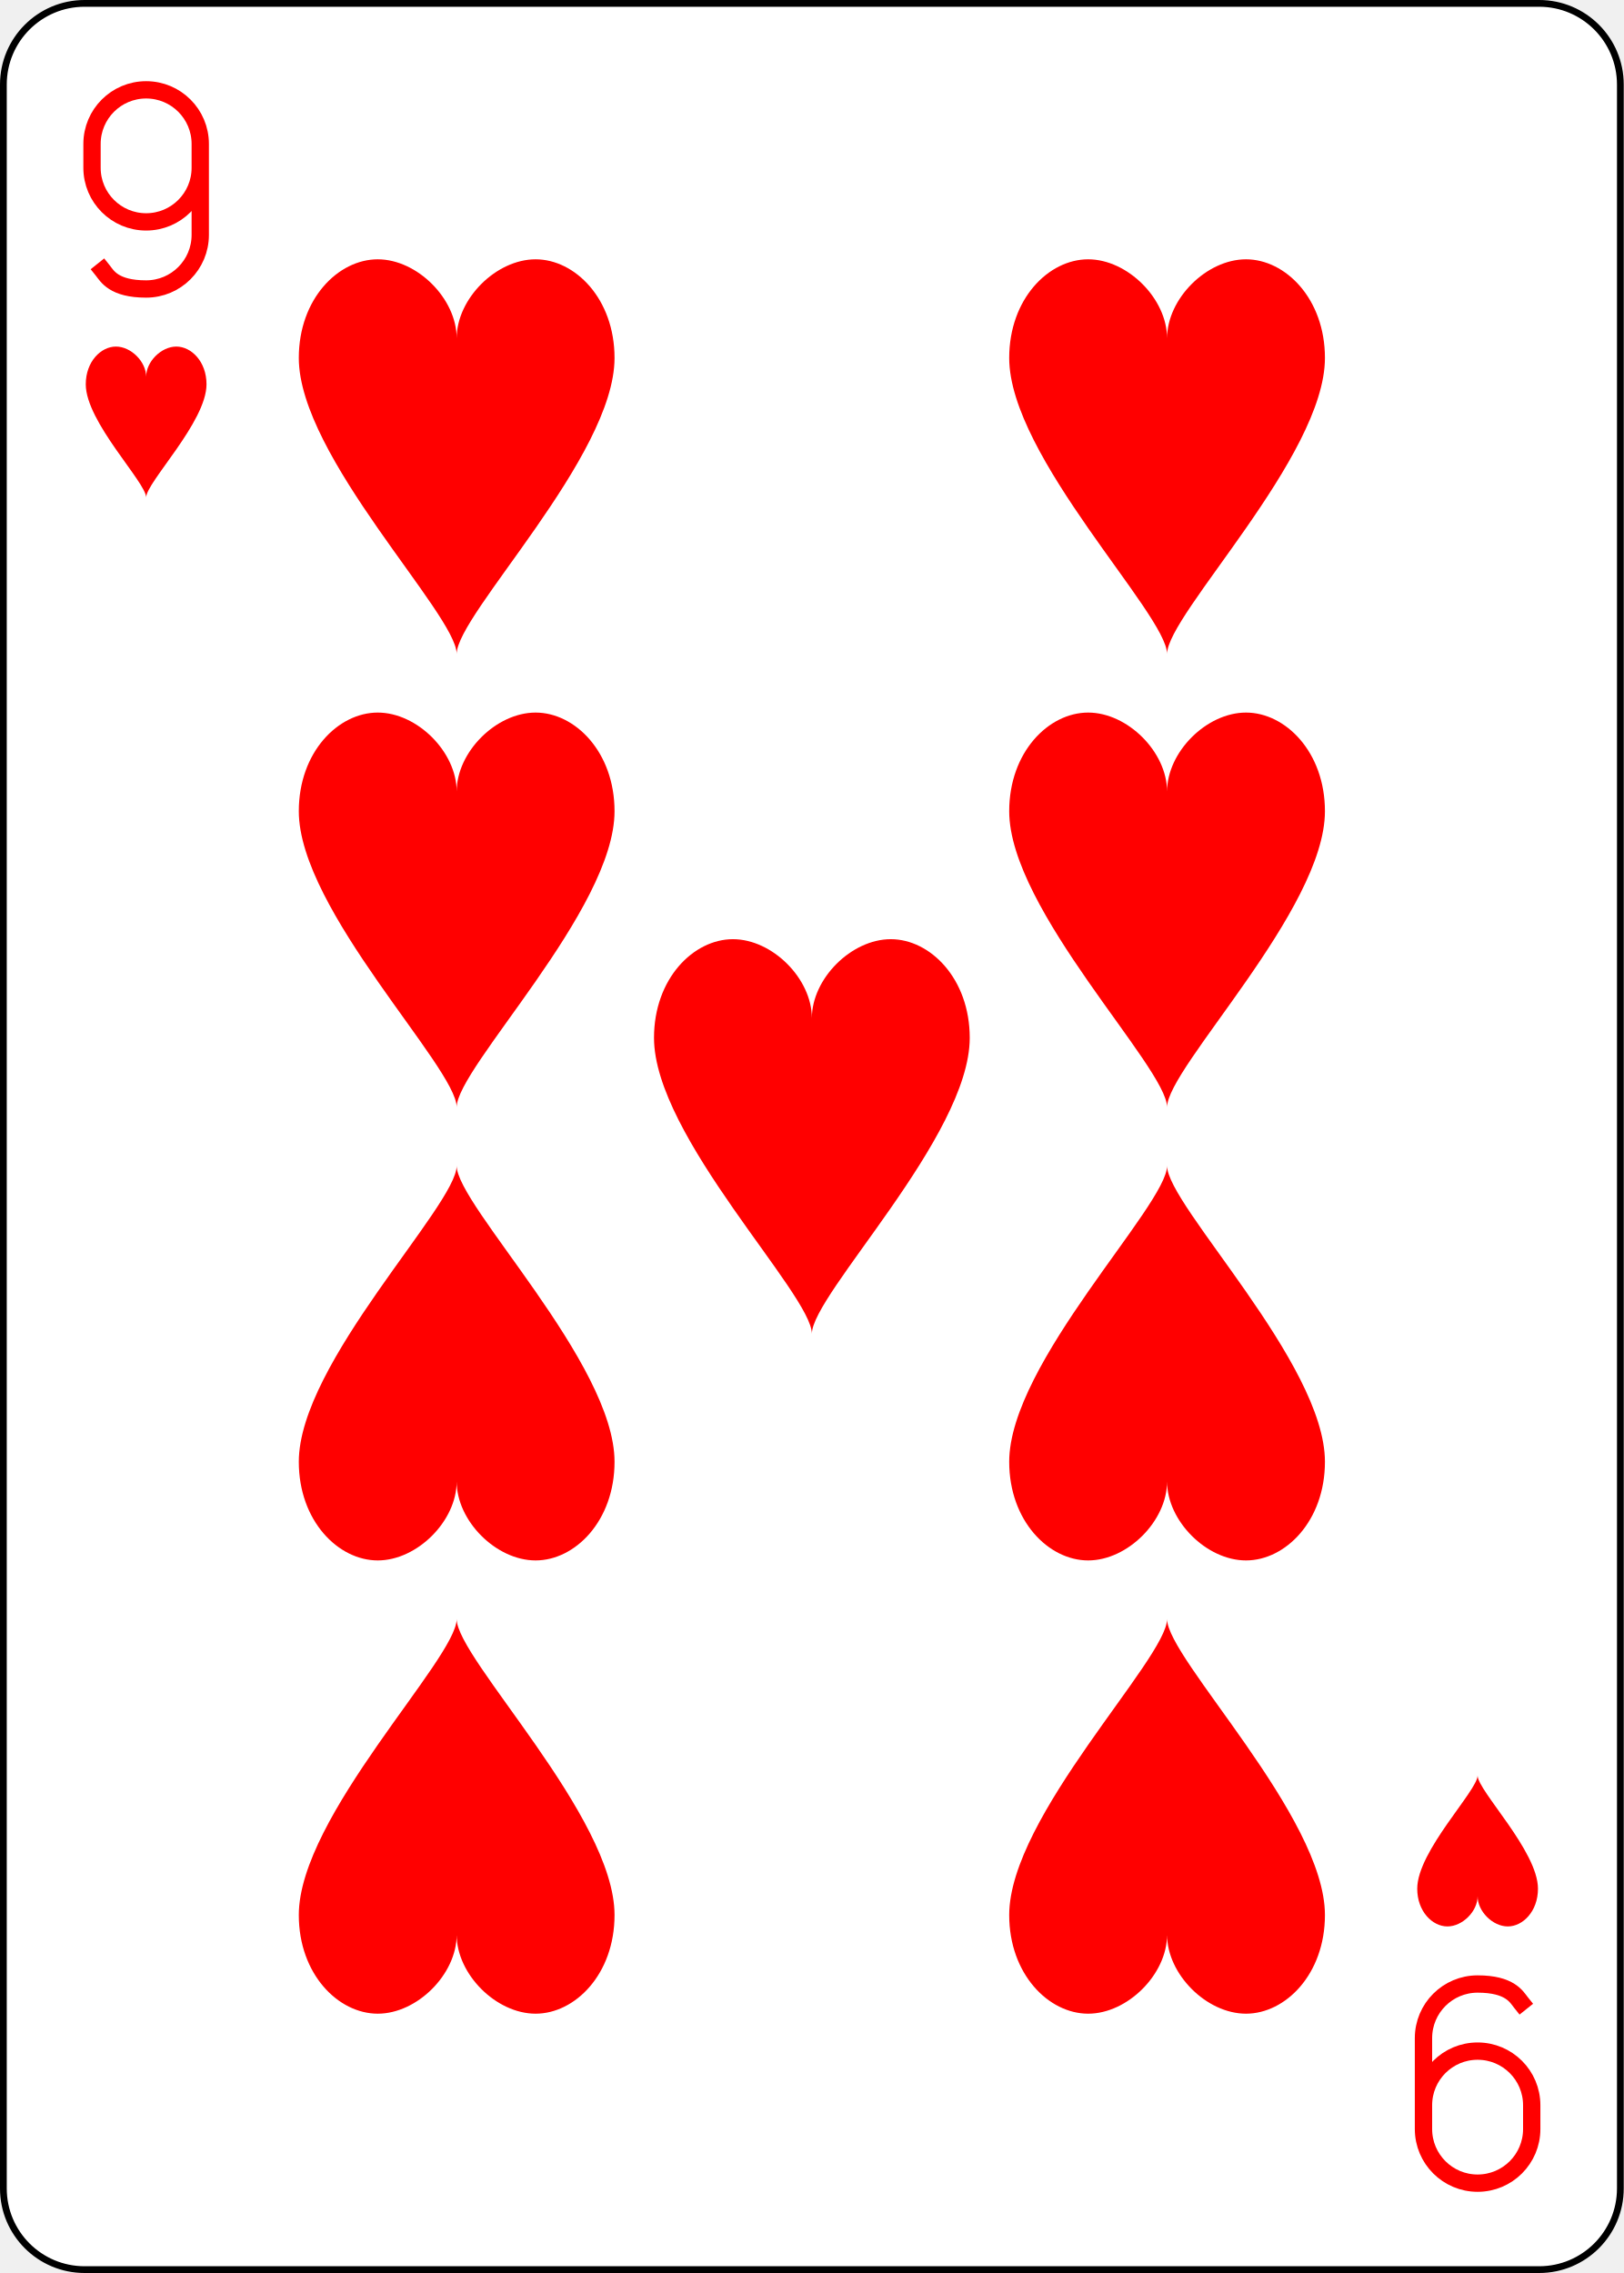
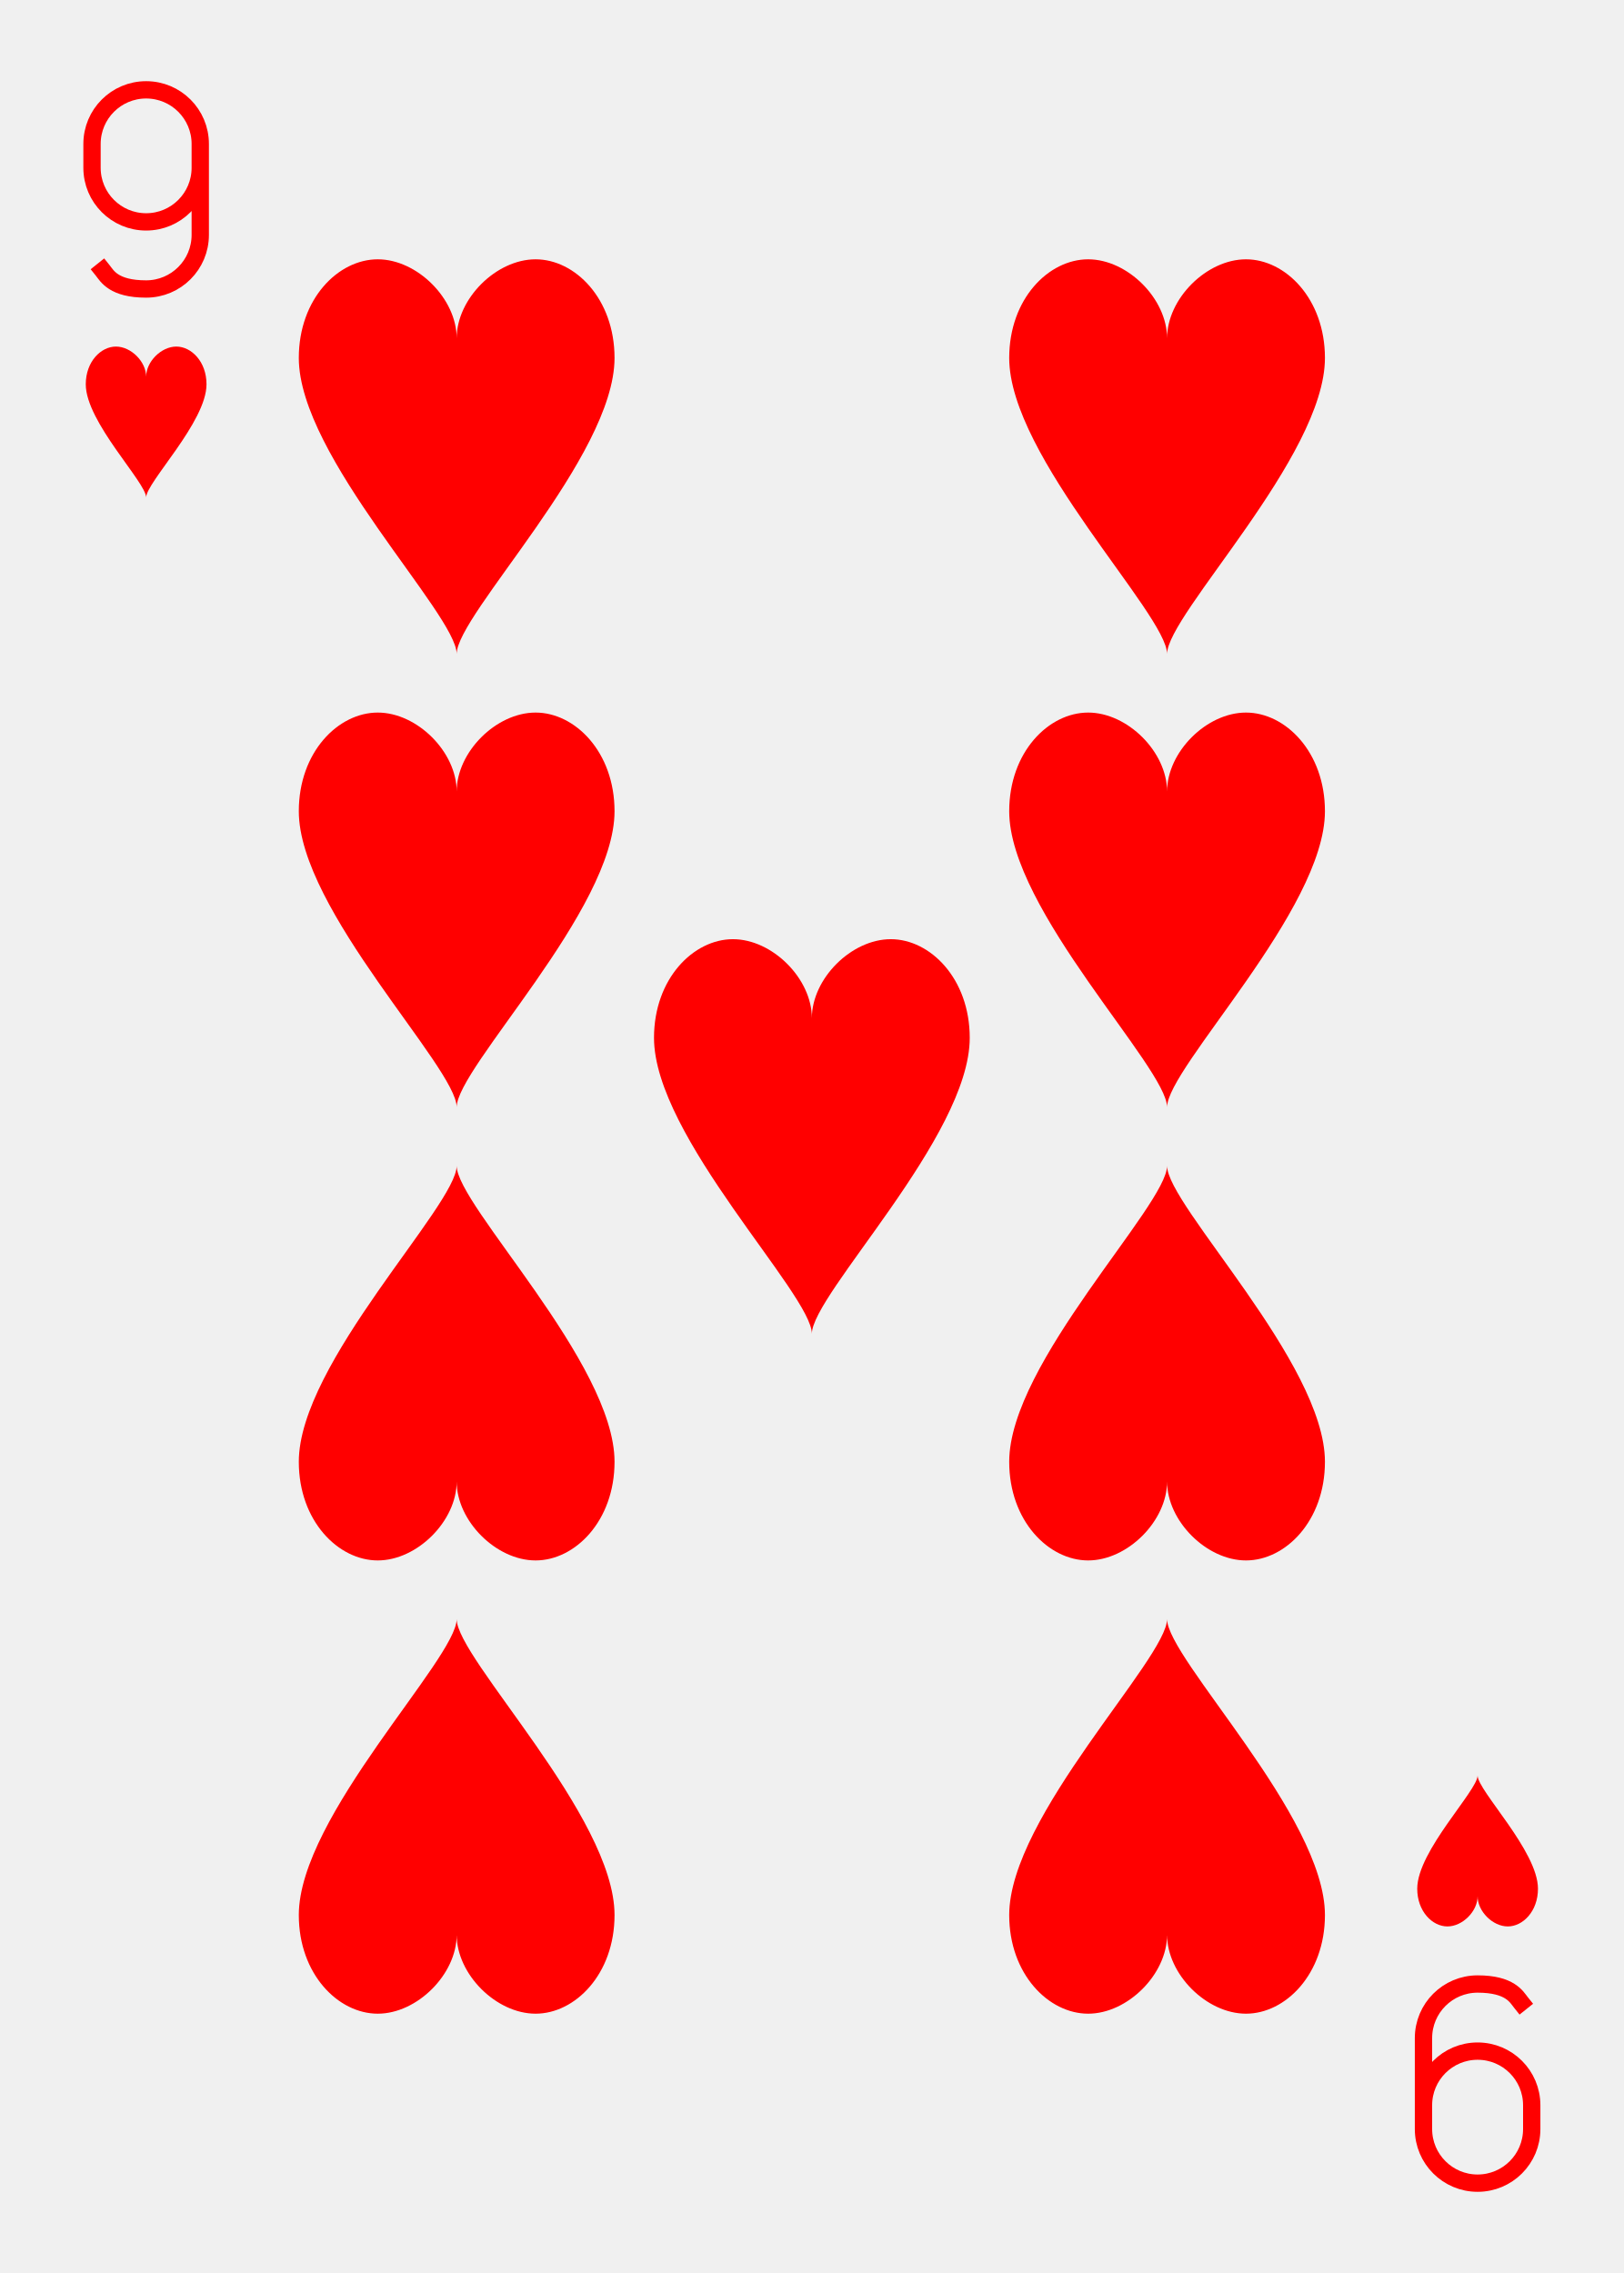
<svg xmlns="http://www.w3.org/2000/svg" xmlns:xlink="http://www.w3.org/1999/xlink" width="2.5in" height="3.5in" viewBox="-120 -168 240 336" preserveAspectRatio="none" class="card" face="9H">
  <symbol id="H9" viewBox="-500 -500 1000 1000" preserveAspectRatio="xMinYMid">
    <path d="M250 -100A250 250 0 0 1 -250 -100L-250 -210A250 250 0 0 1 250 -210L250 210A250 250 0 0 1 0 460C-150 460 -180 400 -200 375" stroke="red" stroke-width="80" stroke-linecap="square" stroke-miterlimit="1.5" fill="none" />
  </symbol>
  <symbol id="H" viewBox="-600 -600 1200 1200" preserveAspectRatio="xMinYMid">
    <path d="M0 -300C0 -400 100 -500 200 -500C300 -500 400 -400 400 -250C400 0 0 400 0 500C0 400 -400 0 -400 -250C-400 -400 -300 -500 -200 -500C-100 -500 0 -400 -0 -300Z" fill="red" />
  </symbol>
-   <rect width="239" height="335" x="-119.5" y="-167.5" rx="12" ry="12" fill="white" stroke="black" />
  <use xlink:href="#H" height="70" width="70" x="-35" y="-35" />
  <use xlink:href="#H9" height="32" width="32" x="-114.4" y="-156" />
  <use xlink:href="#H" height="26.769" width="26.769" x="-111.784" y="-119" />
  <use xlink:href="#H" height="70" width="70" x="-87.501" y="-135.501" />
  <use xlink:href="#H" height="70" width="70" x="17.501" y="-135.501" />
  <use xlink:href="#H" height="70" width="70" x="-87.501" y="-68.5" />
  <use xlink:href="#H" height="70" width="70" x="17.501" y="-68.5" />
  <g transform="rotate(180)">
    <use xlink:href="#H9" height="32" width="32" x="-114.4" y="-156" />
    <use xlink:href="#H" height="26.769" width="26.769" x="-111.784" y="-119" />
    <use xlink:href="#H" height="70" width="70" x="-87.501" y="-135.501" />
    <use xlink:href="#H" height="70" width="70" x="17.501" y="-135.501" />
    <use xlink:href="#H" height="70" width="70" x="-87.501" y="-68.5" />
    <use xlink:href="#H" height="70" width="70" x="17.501" y="-68.5" />
  </g>
</svg>
